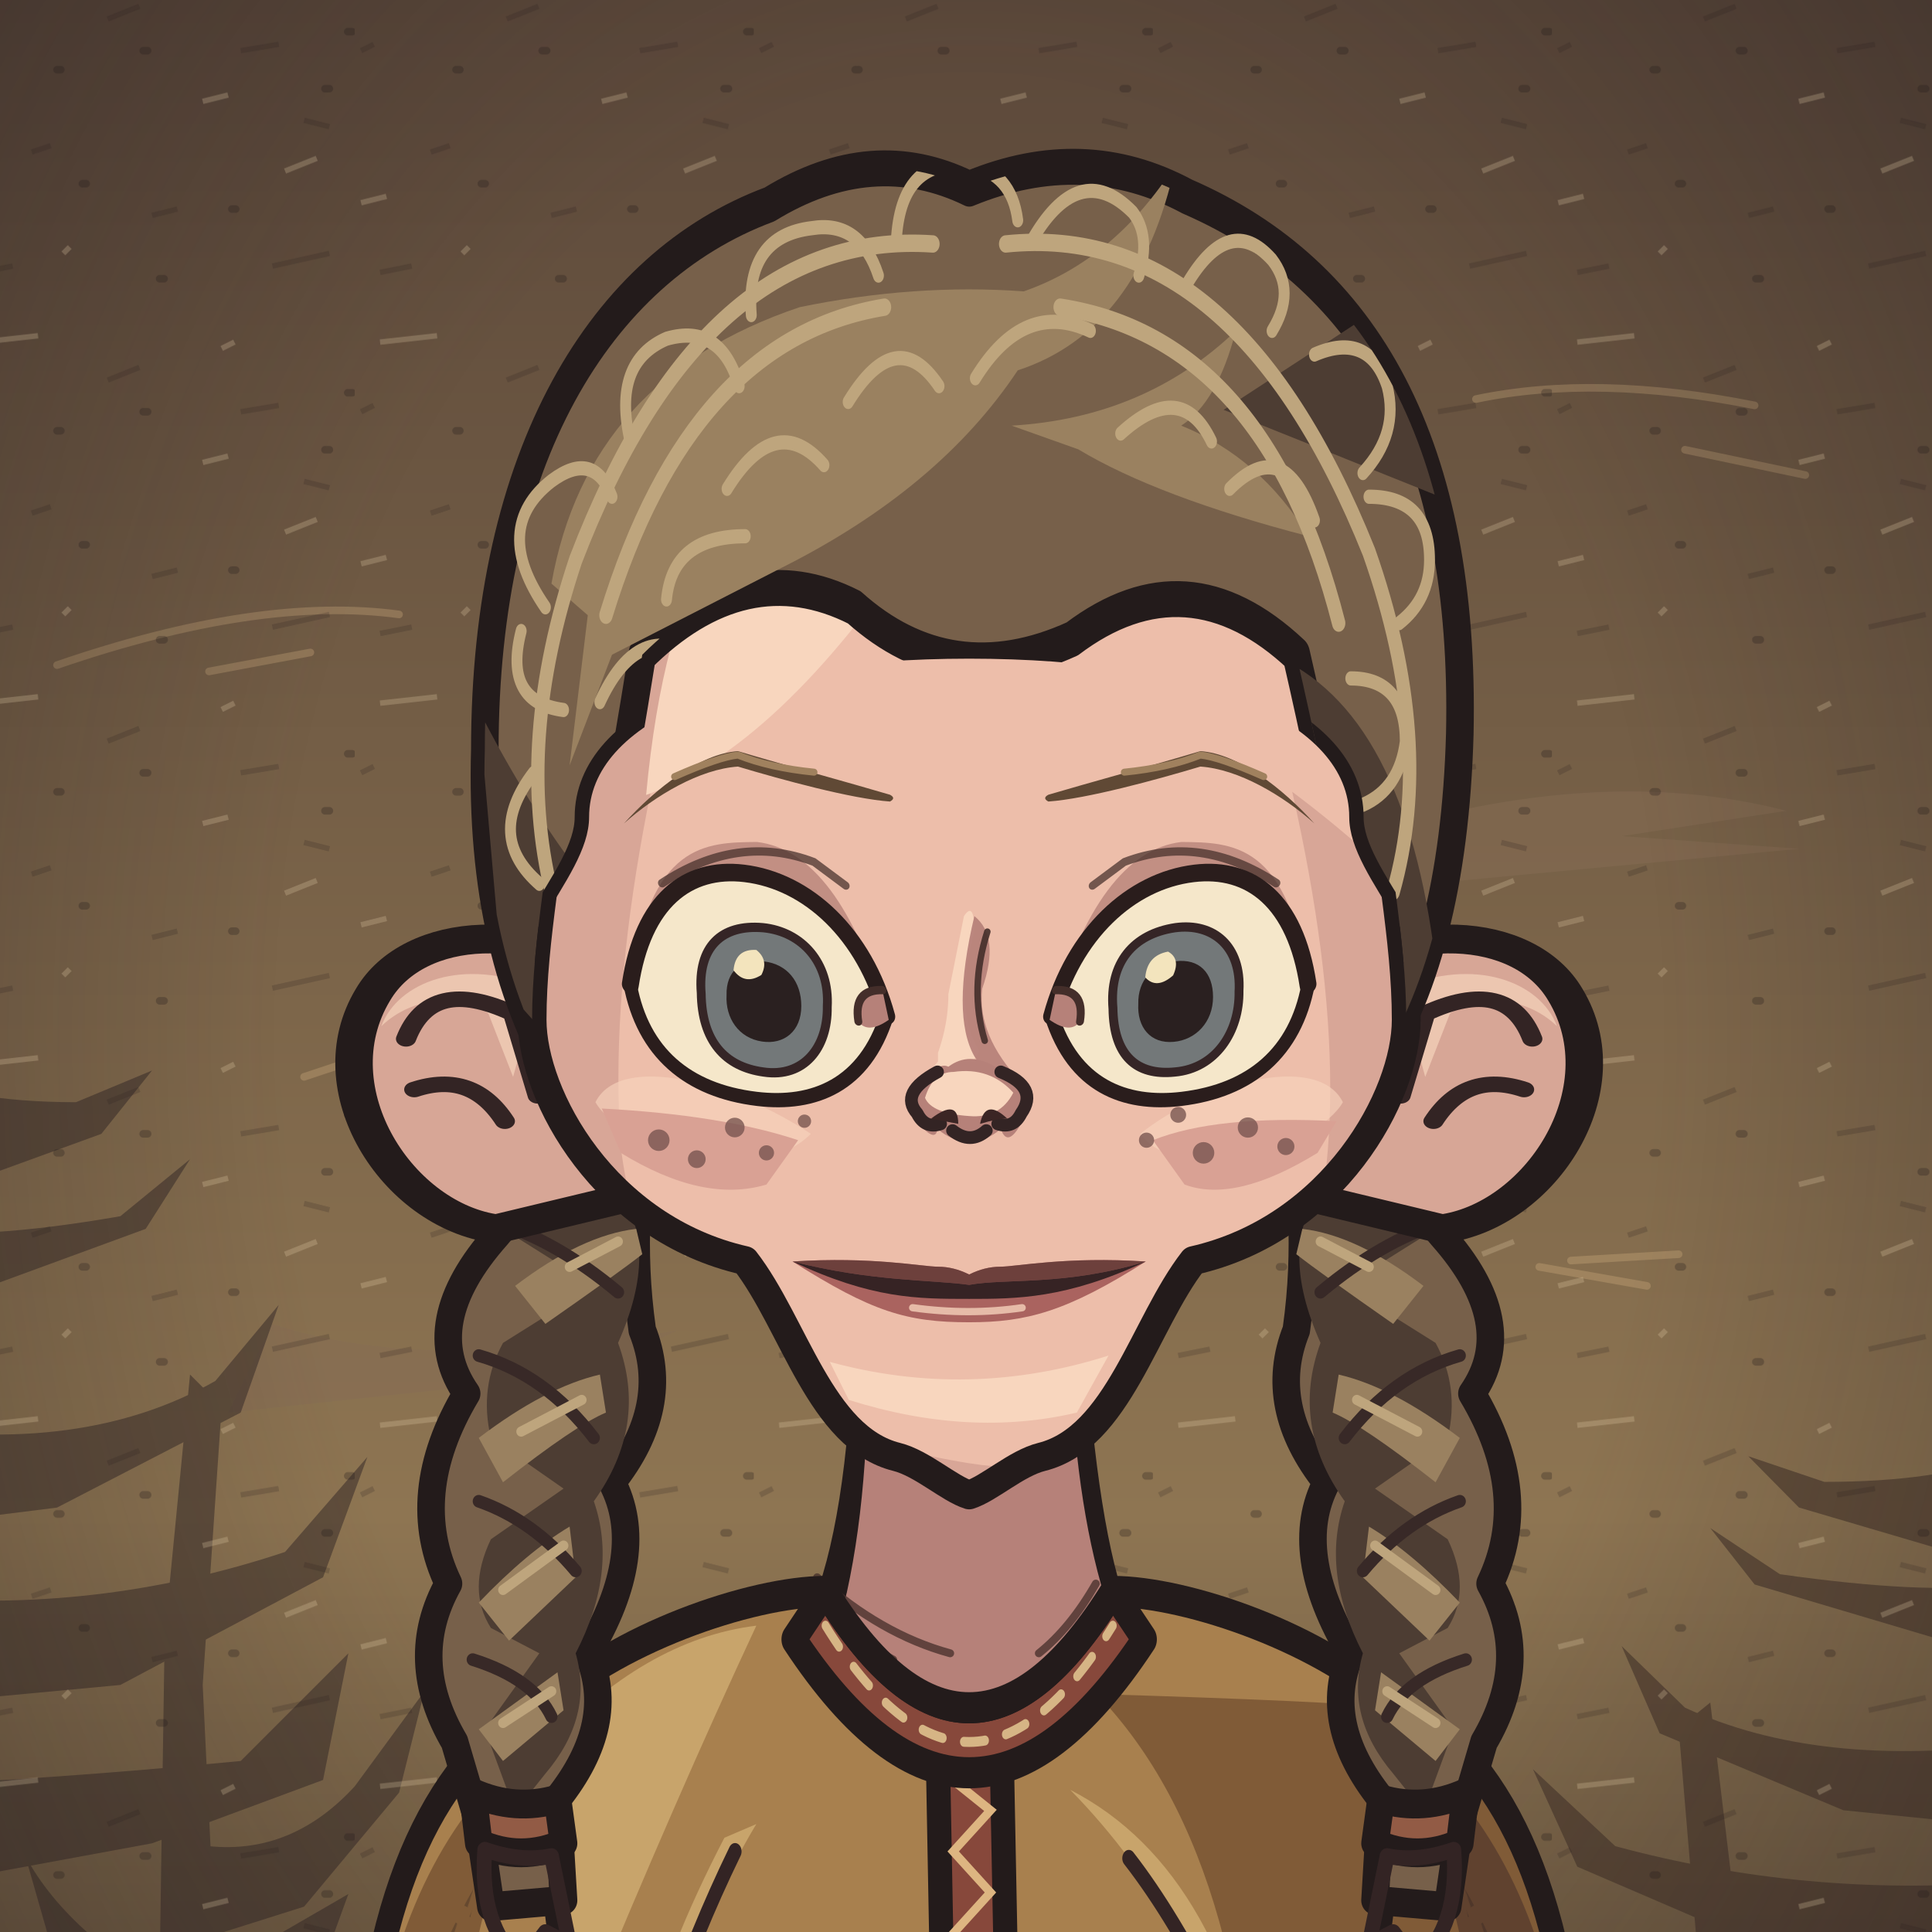
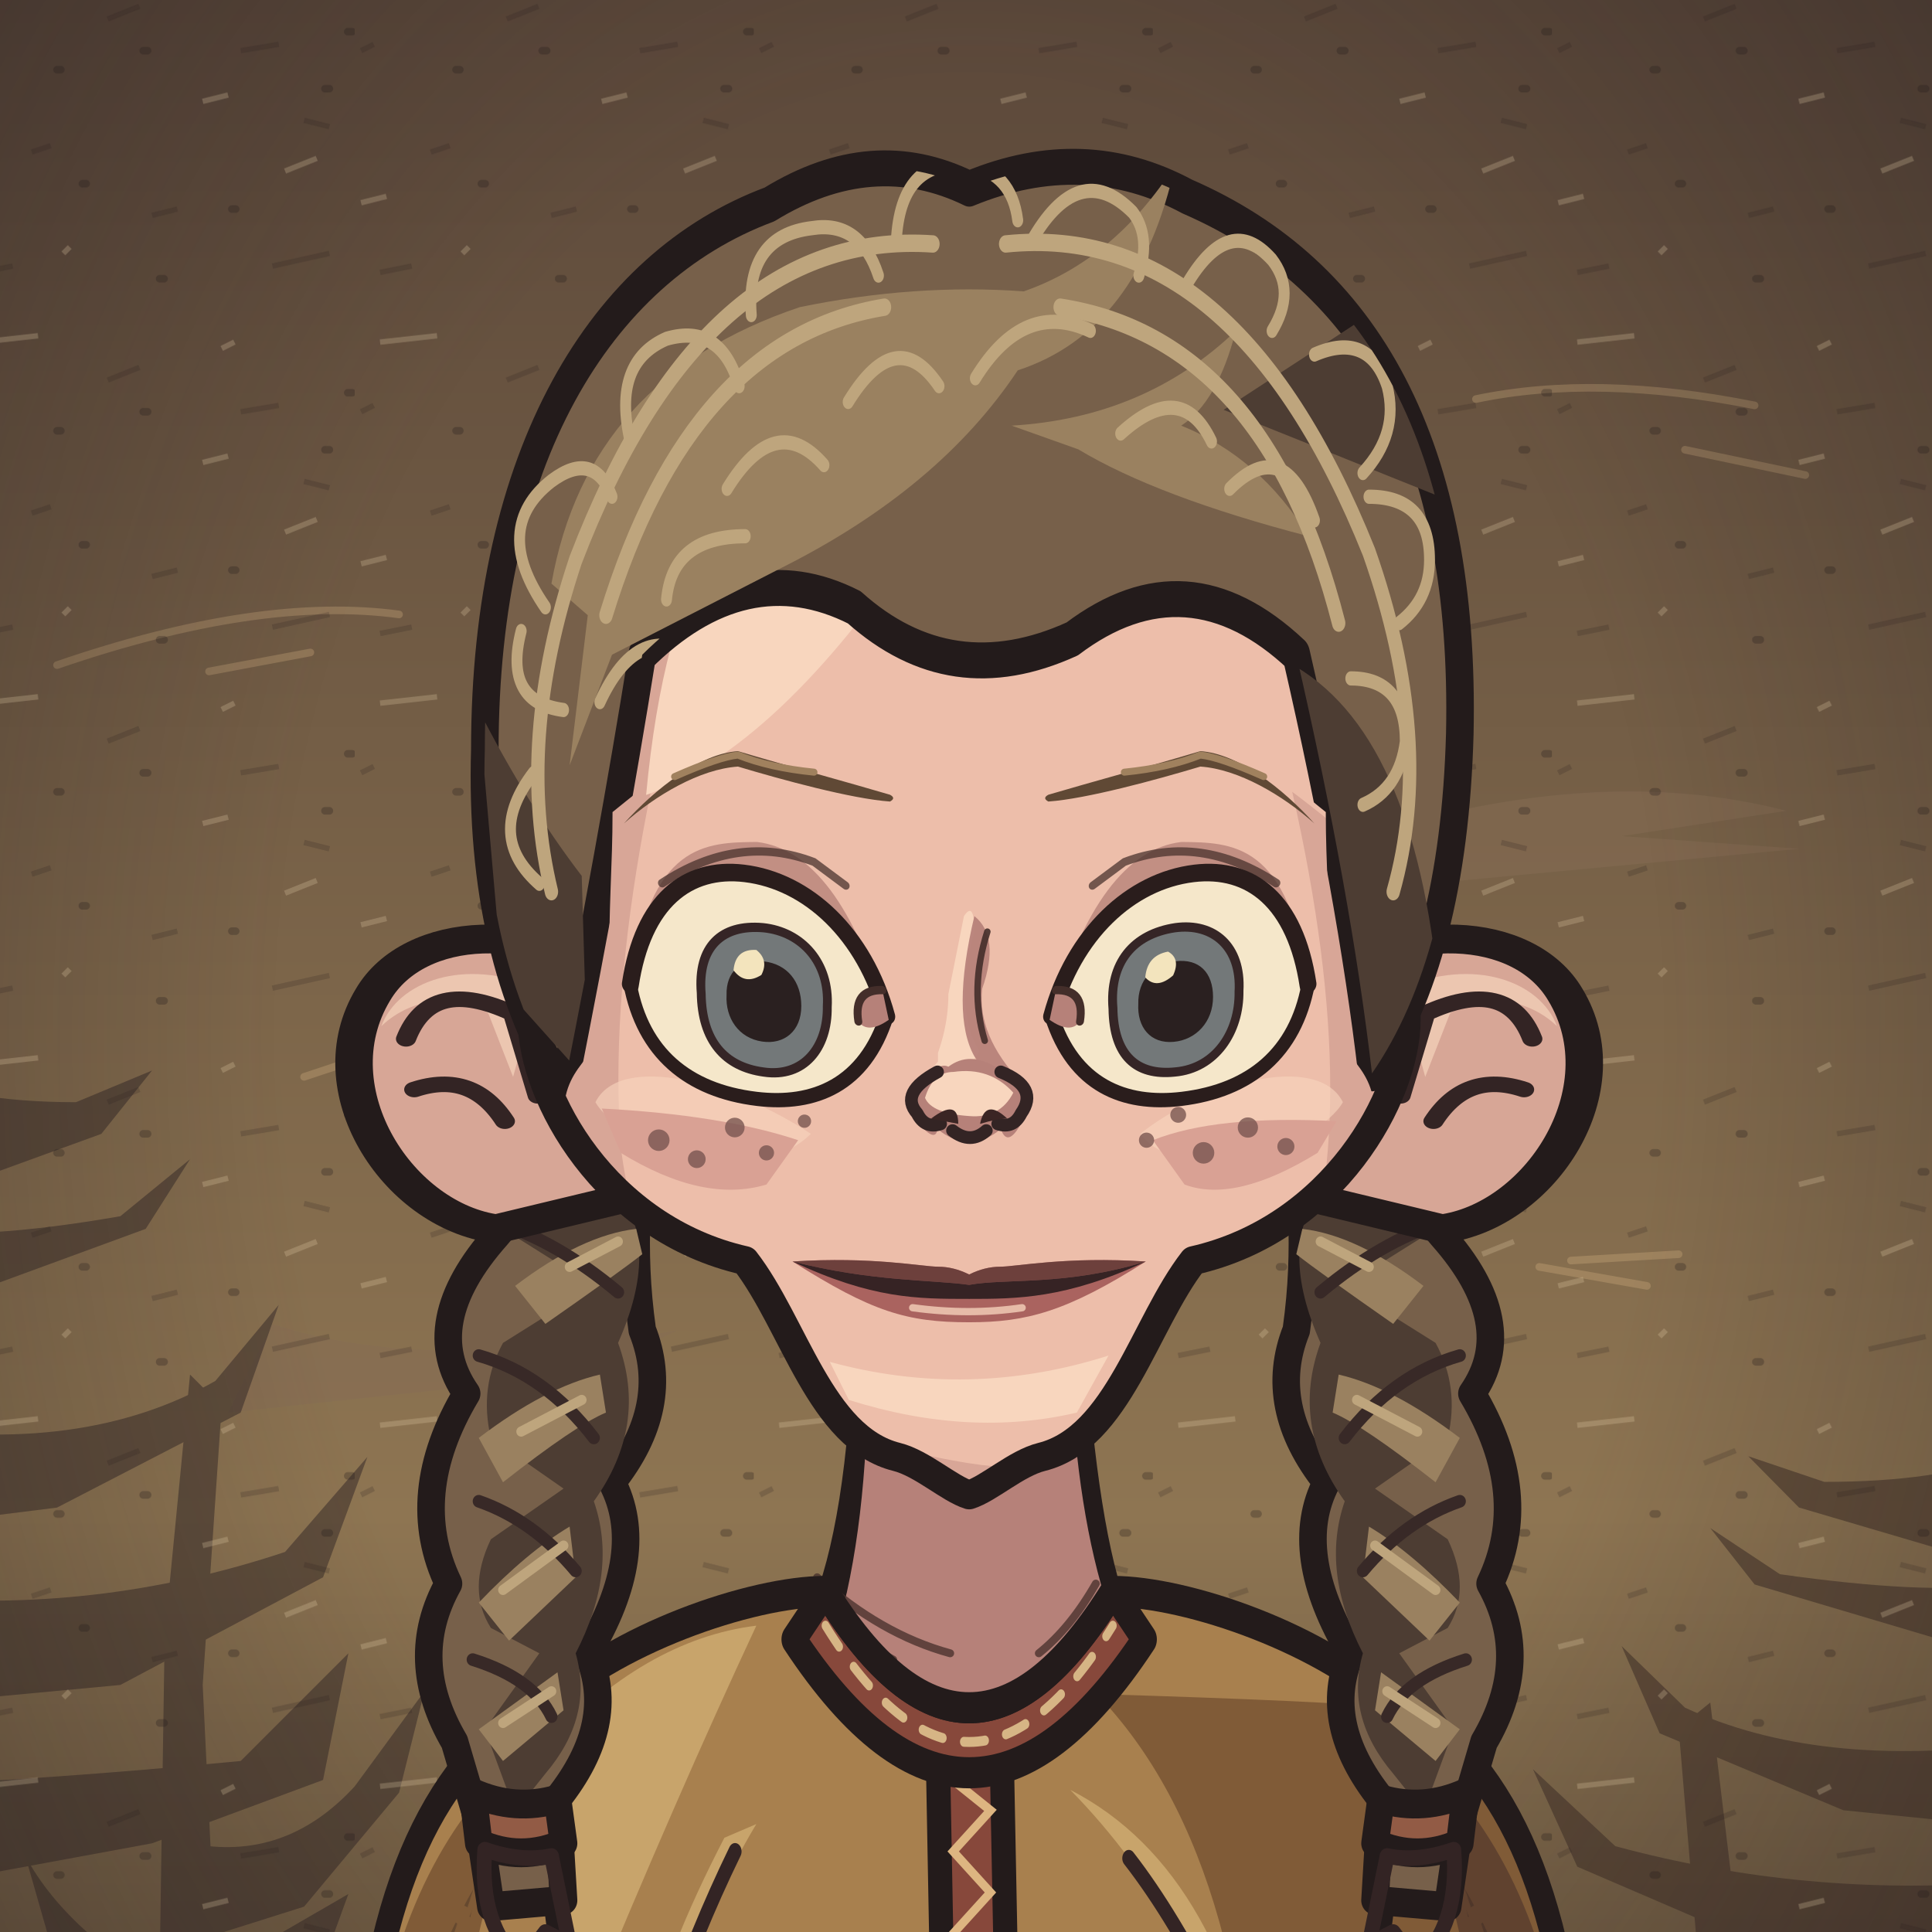
<svg xmlns="http://www.w3.org/2000/svg" xmlns:xlink="http://www.w3.org/1999/xlink" aria-labelledby="title" width="32" height="32" viewBox="7 8 305 305" role="img">
  <defs>
    <style>
      .edge {stroke:#231b1b;stroke-width:4.55;stroke-linecap:round;stroke-linejoin:round}
      .seam {fill:none;stroke:#332424;stroke-width:2.45;stroke-linecap:round;stroke-linejoin:round}
      .etch {fill:none;stroke:#442e2a;stroke-width:1.25;stroke-linecap:round}
      .hair-line {fill:none;stroke:#967661;stroke-width:1.45;stroke-linecap:round}
      .white {fill:#f5e7ca;stroke:#2a1d1c;stroke-width:2.65;stroke-linejoin:round}
      .label {fill:#efdfc1;font:600 20px Georgia,serif}
      .muted {fill:#b8aa96;font:13px 'Segoe UI',sans-serif}
      .section {fill:#dcbb8e;font:600 14px 'Segoe UI',sans-serif}
    </style>
    <linearGradient id="umber" x2="0" y2="1" gradientUnits="objectBoundingBox">
      <stop stop-color="#594639" />
      <stop offset=".56" stop-color="#8e7552" />
      <stop offset="1" stop-color="#3c3029" />
    </linearGradient>
    <linearGradient id="ash" x2="0" y2="1" gradientUnits="objectBoundingBox">
      <stop stop-color="#3b423d" />
      <stop offset=".56" stop-color="#7a7d67" />
      <stop offset="1" stop-color="#242b28" />
    </linearGradient>
    <linearGradient id="rose" x2="0" y2="1" gradientUnits="objectBoundingBox">
      <stop stop-color="#51404a" />
      <stop offset=".56" stop-color="#8a6972" />
      <stop offset="1" stop-color="#372c33" />
    </linearGradient>
    <pattern id="paper-grain" width="63" height="57" patternUnits="userSpaceOnUse">
      <path d="M1 16l2-1m21-4 5-2m16 7 6-1M12 32l3-1m16 11 4-1m20-14 4 1M4 51l5-1m41 0 9-2" fill="none" stroke="#231a1b" stroke-width=".85" opacity=".19" />
      <path d="M4 5l9-1m29 2 2-1M1 40l4-1m12 9 1-1m21-23 4-1m9 12 5-2" fill="none" stroke="#f0dbb5" stroke-width=".85" opacity=".23" />
      <path d="M16 19h.6m13-3h.7m28 6h.7m-39 15h.6m23 4h.6m-12 11h.7m29-39h.7" fill="none" stroke="#21191a" stroke-width="1.2" opacity=".28" stroke-linecap="round" />
    </pattern>
    <pattern id="ink-lines" width="7" height="9" patternUnits="userSpaceOnUse" patternTransform="rotate(28)">
      <path d="M1 -2V10m2.8-8 .6 6m1.9-1v5" stroke="#271d1d" stroke-width=".95" fill="none" opacity=".65" />
    </pattern>
    <radialGradient id="vignette" cx=".5" cy=".39" r=".72">
      <stop offset=".47" stop-color="#20191c" stop-opacity="0" />
      <stop offset="1" stop-color="#20191c" stop-opacity=".48" />
    </radialGradient>
    <g id="firs" fill="currentColor">
      <path d="M10 439Q15 379 12 300L9 220 15 146 15 54 19 80 21 147 28 230 25 326 29 439Z" />
      <path d="M17 169Q27 174 45 174L57 169 49 179 27 187 17 185                M18 194Q29 196 52 192L63 183 56 194 26 205 16 207                M15 225Q46 230 67 218L77 206 71 223 42 238 18 241                M17 252Q48 255 78 245L91 230 84 249 52 266 20 269                M14 282Q40 281 71 278L88 261 84 281 57 291 19 298                M19 312Q43 316 69 310L88 299 84 310 58 322 22 325" />
      <path d="M6 312 0 315V284L11 285M0 266 13 270V250L0 249M0 220 15 221 15 206 0 202                M0 180 16 181V167L0 165M0 141 15 150V138L0 133M0 112 17 127V118L0 104" />
      <path d="M64 440Q55 380 58 324L59 258 63 217 68 222 65 266 68 328 76 440Z                M63 291Q78 294 89 282L100 267 96 283 81 301 62 307                M63 323Q80 323 106 304L98 321 68 339                M63 316Q44 306 37 293L41 307 64 329Z" />
    </g>
    <g id="brambles" fill="none" stroke="currentColor" stroke-linecap="round" stroke-linejoin="round">
      <path stroke-width="3.8" d="M9 440Q13 401 21 380T26 333m-8 57Q39 375 43 352m-28 46Q6 377 0 376M41 440Q41 402 63 385m-20 44q26-6 39-30" />
      <path stroke-width="2" d="M23 364l14-13m-12 4-7-15m20 29 17-4m-15-1 1-11m13 49 2-17m2 14 18-5m-34 32q-12-10-17-10" />
    </g>
    <g id="night-scratches" fill="none" stroke="currentColor" stroke-width="1.2" stroke-linecap="round">
      <path d="M16 113q32-11 54-8m-30 9 16-3m184-40q19-4 44 1m-11 7 19 4                M24 335q33-3 68-16m-44 16 26-4m164-9q31 5 60-3m-39 8 38-3                M27 391q22-6 52-5m168 14q28-8 57-8m-40 11 24-4                M55 178l18-6m177 36 17 3m-12-4 17-1" />
    </g>
    <g id="shirt-setting">
      <rect width="320" height="440" fill="url(#umber)" />
      <path d="M50 217q24 8 64 1l-15 7-56 6m176-90q39-13 70-5l-26 4 28 2-64 6" fill="#856c54" opacity=".5" />
      <use xlink:href="#firs" style="color:#342827" opacity=".52" transform="translate(-26 8)" />
      <use xlink:href="#firs" style="color:#413128" opacity=".58" transform="translate(340 101) scale(-1 .81)" />
      <use xlink:href="#night-scratches" style="color:#dfbb87" opacity=".28" />
      <use xlink:href="#brambles" style="color:#291f22" opacity=".71" />
      <rect width="320" height="440" fill="url(#vignette)" />
      <rect width="320" height="440" fill="url(#paper-grain)" />
    </g>
    <g id="armor-setting">
      <rect width="320" height="440" fill="url(#ash)" />
      <path d="M42 173q49-4 68 3l-43 6 25 3-49 4m151 35q47 10 104-6l-26 14-62 8Z" fill="#707764" opacity=".48" />
      <use xlink:href="#firs" style="color:#27312c" opacity=".64" transform="translate(-36 30)" />
      <use xlink:href="#firs" style="color:#303833" opacity=".75" transform="translate(324 45) scale(-.86 1.03)" />
      <use xlink:href="#brambles" style="color:#252a27" opacity=".62" transform="translate(319 10) scale(-1 1)" />
      <use xlink:href="#night-scratches" style="color:#d8d8a9" opacity=".28" transform="translate(-2 21)" />
      <rect width="320" height="440" fill="url(#vignette)" />
      <rect width="320" height="440" fill="url(#paper-grain)" />
    </g>
    <g id="woman-setting">
      <rect width="320" height="440" fill="url(#rose)" />
      <path d="M44 235q40-4 76-1l-20 6-36 2 19 3-44 5m183-50q35 3 60-3l-24 9-31 2" fill="#775d65" opacity=".6" />
      <use xlink:href="#firs" style="color:#3b2b34" opacity=".58" transform="translate(-20 84) scale(.86 .91)" />
      <use xlink:href="#firs" style="color:#3d2e39" opacity=".68" transform="translate(327 54) scale(-.85 .98)" />
      <path d="M300 440q-2-82-6-173l-9-103 7-35 12 42 9 98 7 171Z                M294 195q-10-18-25-24l-15-1 13-4 11 2 18 15                M285 162q-13-22-34-27l-7 4 7-11 17 4 20 17                M303 242q-18-23-36-27l-13 3 15-9 11 2 21 15" fill="#3a2b33" opacity=".64" />
      <use xlink:href="#brambles" style="color:#2d2229" opacity=".8" transform="translate(12 6)" />
      <use xlink:href="#night-scratches" style="color:#e1b8a8" opacity=".28" transform="translate(0 7)" />
      <rect width="320" height="440" fill="url(#vignette)" />
      <rect width="320" height="440" fill="url(#paper-grain)" />
    </g>
    <pattern id="mail-rings" width="14" height="13" patternUnits="userSpaceOnUse" patternTransform="rotate(-7)">
      <path d="M-1 2q3-3 6 0 1 3-2 5Q0 8-1 5M6 2q3-3 6 0 1 3-2 5Q7 8 6 5M3 8q3-3 6 0 1 3-2 5-3 1-4-2M10 8q3-3 6 0" fill="none" stroke="#2d2c28" stroke-width="1.6" stroke-linecap="round" />
      <path d="M-.5 4q1.5-2 3-1m5 1q1.4-2 3-1M4 10q1.5-2 3-1m4 1q1.4-2 3-1" fill="none" stroke="#9a9b87" stroke-width="1.12" opacity=".78" stroke-linecap="round" />
    </pattern>
    <pattern id="armor-plates" width="47" height="24" patternUnits="userSpaceOnUse" patternTransform="translate(4 4) rotate(2)">
      <path d="M1 0l21 .7 1 18-3 3-17-1-1-4Zm24 1 19-1 2 15-3 7-19-2Z" fill="#85867a" stroke="#352e2a" stroke-width="1.75" stroke-linejoin="round" />
      <path d="M2 2l18 .2-.2 4L5 7 4 17Zm24 0 16-1 1 4-14 2-3 10Z" fill="#a9a58d" />
      <path d="M19 4l4 14-3 3-16-1 13-4Zm22 2 4 10-2 5-17-1 13-4Z" fill="#62655f" />
      <path d="M7 7l1-.5m6 12 3-2m16-7 5-1m-7 5 4-2" fill="none" stroke="#d0c0a0" stroke-width=".9" opacity=".76" />
      <path d="M6 12q2-2 2.7 1-1 2.2-2.7.5Zm12 1q1.8-2 2.4.6-1 2.6-2.5.8Zm11 1q1-2.2 2.8-1-.2 2.9-2.8 2.1Zm12-2q2.2-1.4 2.3.8-1 2.3-2.3.5Z" fill="#3c342d" />
    </pattern>
    <clipPath id="portrait-frame">
      <rect width="320" height="440" />
    </clipPath>
    <clipPath id="wardrobe-torso-mask">
      <path d="M133 273 C119 273 93 280 80 290 C77 305 86 322 84 346 C82 370 91 386 90 400 C89 415 86 431 81 445 H239 C234 431 231 415 230 400 C229 386 238 370 236 346 C234 322 243 305 240 290 C227 280 201 273 187 273 Q160 307 133 273Z" />
    </clipPath>
    <clipPath id="face-shape-clip">
      <path d="M 160 54 C 194 54 221 71 225 128 C 226 143 229 156 229 169 C 229 181 217.52 202 195.4 207 C 187.636 217 183.5 235 171.44 238 C 167.44 239 163.168 243 160 244 C 156.832 243 152.56 239 148.56 238 C 136.5 235 132.364 217 124.6 207 C 102.48 202 91 181 91 169 C 91 156 94 143 95 128 C 99 71 126 54 160 54 Z" />
    </clipPath>
    <clipPath id="face-features-eye-left">
      <path d="M-21 0 C-19 -13 -12 -19 -3 -19 C7 -19 16 -12 19.5 0 C16 11 8 15 -1 15 C-12 15 -19 10 -21 0Z" />
    </clipPath>
    <clipPath id="face-features-eye-right">
      <path d="M-21 0 C-19 -13 -12 -19 -3 -19 C7 -19 16 -12 19.5 0 C16 11 8 15 -1 15 C-12 15 -19 10 -21 0Z" />
    </clipPath>
    <clipPath id="face-features-nose-bridge">
      <path d="M154 144H167V179L172 185V187H149V185L154 179Z" />
    </clipPath>
    <mask id="hair-face-opening" maskUnits="userSpaceOnUse" x="0" y="0" width="320" height="440">
      <rect fill="white" x="0" y="0" width="320" height="440" />
      <g clip-path="url(#face-shape-clip)">
-         <path d="M220 136.982C220 121.982 197 111.982 160 111.982S100 121.982 100 136.982C100 146.982 85 158 85 176V300H235V176C235 158 220 146.982 220 136.982Z" fill="black" />
+         <path d="M103.7 136.2C110.5 130.664 117.5 125.182 123.5 124.782C130.5 126.882 141.5 129.882 149 131.664Q160 139.664 171 131.664C178.5 129.882 189.5 126.882 196.5 124.782C202.5 125.182 209.5 130.664 216.3 136.2C216.3 145.2 216.9 149 216.9 166C216.9 175 224 175 224 184V300H96V184C96 175 103.1 175 103.1 166C103.1 149 103.7 145.2 103.7 136.2Z" fill="black" />
      </g>
    </mask>
    <clipPath id="hair-crown-clip">
      <path d="M93 176Q79 159 80 133C80 96 99 72 127 64Q144 56 160 62Q179 56 196 63C226 73 242 95 241 131Q240 159 226.5 174Q223 151 214 121Q196 108 177 119 Q157 126 141 115 Q123 108 106 121Q101 145 93 176Z" />
    </clipPath>
  </defs>
  <g clip-path="url(#portrait-frame)">
    <use xlink:href="#shirt-setting" />
    <g data-part="neck">
      <g id="face-shape-neck">
        <path d="M 144 219 Q 143 249 137 263 Q 130 270 114 278 L 131 301 189 301 206 278 Q 190 270 183 263 Q 178 250 176 219 Z" fill="#e0b09f" class="edge" />
        <path d="M 144 224 176 224 Q 177 247 182 262 Q 178 275 160 277 Q 142 275 139 266 Q 144 249 144 224 Z" fill="#b68179" />
        <path d="M 136 257 q 10 9 21 12 m -16 -3 7 4 m 32 -12 q -4 7 -9 11" class="etch" opacity=".75" />
      </g>
    </g>
    <g data-part="wardrobe" transform="matrix(0.84 0 0 1.08 25.6 -35.6)">
      <path d="M91 284 C69 291 54 304 48 332 C38 362 37 415 50 445 H92 L109 336Z" fill="#a8804e" class="edge" />
      <path d="M49 337 Q56 308 80 294 Q63 326 64 351 L53 373 Q53 421 64 444 H50 Q35 397 49 337Z" fill="#805b37" />
      <path d="M48 354 Q59 326 68 315 Q59 342 62 359 L45 383Z" fill="url(#ink-lines)" opacity=".44" />
      <path d="M53 376 q10 -11 20 -14 m-18 27 16 -10 M52 414 q4 11 13 21" class="seam" />
      <path d="M54 354 l9 -17 m-9 24 9 -14 m-6 61 10 13" class="etch" />
      <g transform="translate(320 0) scale(-1 1)">
        <path d="M91 284 C69 291 54 304 48 332 C38 362 37 415 50 445 H92 L109 336Z" fill="#805b37" class="edge" />
        <path d="M49 337 Q56 308 80 294 Q63 326 64 351 L53 373 Q53 421 64 444 H50 Q35 397 49 337Z" fill="#60422f" />
        <path d="M48 354 Q59 326 68 315 Q59 342 62 359 L45 383Z" fill="url(#ink-lines)" opacity=".44" />
        <path d="M53 376 q10 -11 20 -14 m-18 27 16 -10 M52 414 q4 11 13 21" class="seam" />
        <path d="M54 354 l9 -17 m-9 24 9 -14 m-6 61 10 13" class="etch" />
      </g>
      <path d="M133 273 C119 273 93 280 80 290 C77 305 86 322 84 346 C82 370 91 386 90 400 C89 415 86 431 81 445 H239 C234 431 231 415 230 400 C229 386 238 370 236 346 C234 322 243 305 240 290 C227 280 201 273 187 273 Q160 307 133 273Z" fill="#a8804e" />
      <g data-part="torso" clip-path="url(#wardrobe-torso-mask)">
        <path d="M80 296 Q99 280 120 278 Q105 303 88 335Z" fill="#c8a46b" />
        <path d="M184 288 Q227 289 240 290 L257 444 H217 Q226 405 214 371 Q215 313 184 288Z" fill="#805b37" />
        <path d="M81 344 Q91 359 87 381 L72 402 L64 359Z" fill="#805b37" />
        <path d="M207 371 Q223 390 235 386 L234 416 L220 412Z" fill="url(#ink-lines)" opacity=".42" />
        <path d="M120 307 Q103 329 98 361 Q92 342 114 309Z M179 302 Q209 314 216 353 Q203 321 179 302Z" fill="#c8a46b" />
        <path d="M133 409 Q124 426 123 444 H113 Q119 423 133 409Z M174 412 Q184 426 192 445 H177Z" fill="#c8a46b" />
        <path d="M116 311 Q101 335 95 360 M190 312 Q207 329 225 367 M150 338 q-3 22 3 42 m11 -31 6 35 M129 421 l-7 24 m60 -28 8 27" class="seam" />
        <path d="M101 369 l-7 16 m12 -12 -6 12 M222 355 l6 19 m-11 -12 5 15 M143 367 l2 14 m65 44 4 13" class="etch" />
        <path d="M154 292h12l1 40-12 2Z" fill="#87483b" class="edge" />
        <path d="M156 300l8 5-7 6 7 6-7 6 7 5" fill="none" stroke="#ddb581" stroke-width="1.4" />
        <path d="M133 273 Q160 307 187 273 L193 280 Q160 319 127 280Z" fill="#87483b" class="edge" />
        <path d="M133 278 Q160 312 187 278" fill="none" stroke="#d6b585" stroke-width="1.45" stroke-dasharray="4 4" stroke-linecap="round" />
      </g>
      <path d="M133 273 C119 273 93 280 80 290 C77 305 86 322 84 346 C82 370 91 386 90 400 C89 415 86 431 81 445 H239 C234 431 231 415 230 400 C229 386 238 370 236 346 C234 322 243 305 240 290 C227 280 201 273 187 273 Q160 307 133 273Z" fill="none" class="edge" />
      <g data-part="belt" clip-path="url(#wardrobe-torso-mask)">
        <path d="M96 396 Q160 414 224 395 L223 413 Q160 430 97 414Z" fill="#574034" class="edge" />
        <path d="M99 400 Q160 417 221 399 L221 403 Q160 420 100 404Z" fill="#916649" />
        <path d="M101 410 Q160 426 219 409" fill="none" stroke="#bd9369" stroke-width="1.35" stroke-dasharray="3 3" stroke-linecap="round" />
        <path d="M149 402l24 -1 5 4-1 13-5 4-24 -1-5 -4v-11Z M151 407l-1 9 20 1 1 -11Z" fill="#c69657" fill-rule="evenodd" stroke="#372621" stroke-width="2.9" stroke-linejoin="round" />
        <path d="M156 412l16 -1m-25 -4 8 -2" fill="none" stroke="#e9b97b" stroke-width="2" stroke-linecap="round" />
      </g>
    </g>
    <g id="hair-braid" transform="matrix(0.956 0 0 1 7.059 0)">
      <g transform="translate(0 10)">
        <path d="M220 155C232 169 227 181 238 193Q251 207 243 218q10 16 3 30 7 12-1 25l-4 13-2 13-12-1 1-16q-10-12-5-23-10-16-4-27-10-12-5-24C218 181 208 169 220 155Z" fill="#77604a" class="edge" />
        <path d="M229 184Q235 188 237 192l-15 9 15 9q4 7 2 15l-12 8 12 8q4 8 0 14l-8 4 9 12-5 13-5-6q-8-9-5-19-7-13-3-24-9-12-4-25-7-15 0-24Z" fill="#4d3d33" />
        <path d="M215 192q9 1 20 9l-5 6q-12-8-16-11Zm6 23q9 2 20 10l-4 7q-12-9-17-11Zm5 24q7 4 15 12l-5 6-11-10Zm2 23 13 9-4 5-10-8Z" fill="#9a8160" />
        <path d="M218 202q10-8 20-11m-16 34q8-10 19-13m-16 34q7-8 16-11m-12 34q3-6 13-9" fill="none" stroke="#382927" stroke-width="2" stroke-linecap="round" stroke-linejoin="round" />
        <path d="M218 194l8 4m-2 21 10 5m-7 18 10 7m-8 16 8 5" fill="none" stroke="#bea57d" stroke-width="1.6" stroke-linecap="round" stroke-linejoin="round" />
        <path d="M228 282q7 2 14-1l-1 8q-7 3-14 0Z" fill="#925b45" class="edge" />
        <path d="M229 291q5 1 11-1 1 12-6 18l-4-5-4 2Z" fill="#4d3d33" class="seam" />
      </g>
      <g transform="translate(320 0) scale(-1 1)">
        <g transform="translate(0 10)">
          <path d="M220 155C232 169 227 181 238 193Q251 207 243 218q10 16 3 30 7 12-1 25l-4 13-2 13-12-1 1-16q-10-12-5-23-10-16-4-27-10-12-5-24C218 181 208 169 220 155Z" fill="#77604a" class="edge" />
          <path d="M229 184Q235 188 237 192l-15 9 15 9q4 7 2 15l-12 8 12 8q4 8 0 14l-8 4 9 12-5 13-5-6q-8-9-5-19-7-13-3-24-9-12-4-25-7-15 0-24Z" fill="#4d3d33" />
          <path d="M215 192q9 1 20 9l-5 6q-12-8-16-11Zm6 23q9 2 20 10l-4 7q-12-9-17-11Zm5 24q7 4 15 12l-5 6-11-10Zm2 23 13 9-4 5-10-8Z" fill="#9a8160" />
          <path d="M218 202q10-8 20-11m-16 34q8-10 19-13m-16 34q7-8 16-11m-12 34q3-6 13-9" fill="none" stroke="#382927" stroke-width="2" stroke-linecap="round" stroke-linejoin="round" />
          <path d="M218 194l8 4m-2 21 10 5m-7 18 10 7m-8 16 8 5" fill="none" stroke="#bea57d" stroke-width="1.6" stroke-linecap="round" stroke-linejoin="round" />
          <path d="M228 282q7 2 14-1l-1 8q-7 3-14 0Z" fill="#925b45" class="edge" />
          <path d="M229 291q5 1 11-1 1 12-6 18l-4-5-4 2Z" fill="#4d3d33" class="seam" />
        </g>
      </g>
    </g>
    <g id="face-shape">
      <g id="face-shape-ears">
        <g transform="translate(101 179) scale(-1.3 1)">
          <path d="M -4 -15 C 7 -26 22 -25 27 -14 C 34 1 24 21 12 23 L -4 18 Z" fill="#d7a696" class="edge" />
          <path d="M 7 -15 C 16 -20 24 -16 26 -9 C 22 -14 16 -14 13 -11 L 10 -1 Z" fill="#f8d6be" opacity=".66" />
          <path d="M 23 -7 Q 20 -17 10 -11 L 7 2 M 22 1 Q 15 -2 11 6" class="seam" />
        </g>
        <g transform="translate(219 179) scale(1.3 1)">
          <path d="M -4 -15 C 7 -26 22 -25 27 -14 C 34 1 24 21 12 23 L -4 18 Z" fill="#d7a696" class="edge" />
          <path d="M 7 -15 C 16 -20 24 -16 26 -9 C 22 -14 16 -14 13 -11 L 10 -1 Z" fill="#f8d6be" opacity=".66" />
          <path d="M 23 -7 Q 20 -17 10 -11 L 7 2 M 22 1 Q 15 -2 11 6" class="seam" />
        </g>
      </g>
      <path d="M 160 54 C 194 54 221 71 225 128 C 226 143 229 156 229 169 C 229 181 217.52 202 195.4 207 C 187.636 217 183.5 235 171.44 238 C 167.44 239 163.168 243 160 244 C 156.832 243 152.56 239 148.56 238 C 136.5 235 132.364 217 124.6 207 C 102.48 202 91 181 91 169 C 91 156 94 143 95 128 C 99 71 126 54 160 54 Z" fill="#edbeaa" />
      <g clip-path="url(#face-shape-clip)">
        <path d="M 70 141 Q 104 91 123 84 Q 102 148 105 189 Q 110 231 160 239 Q 192 244 211 214 Q 223 186 211 133 Q 235 151 250 174 L 250 265 70 265 Z" fill="#d8a697" />
        <path d="M 109 133.5 Q 114 80 142 79 Q 173 70 195 88 Q 174 79 152 93 Q 130 126 109 133.5 Z" fill="#f8d6be" />
        <g transform="translate(160 0) scale(-1 1)">
          <path d="M 25 187 C 37 179 55 174 59 182 C 55 189 34 196 25 187 Z" fill="#f8d6be" opacity=".605" />
          <path d="M 27 188 Q 39 184 58 183 L 55 190 Q 42 198 32 195 Z" fill="#d9a194" />
        </g>
        <g transform="translate(160 0) scale(1 1)">
          <path d="M 27 187 C 37 179 55 174 59 182 C 55 189 34 196 27 187 Z" fill="#f8d6be" opacity=".605" />
          <path d="M 29 188 Q 39 184 58 185 L 55 190 Q 42 198 34 195 Z" fill="#d9a194" />
        </g>
        <path d="M 92 183 Q 99 211 120 232 L 132 247 119 248 Q 98 234 85 212 Z M 229 184 Q 224 217 203 241 L 193 250 209 247 Q 230 233 240 211 Z" fill="url(#ink-lines)" opacity=".14" />
        <path d="M 138 223 Q 160 229 182 222 L 177 231 Q 160 235 141 229 Z" fill="#f8d6be" />
        <circle cx="111" cy="188" r="1.7" fill="#76534e" opacity=".78" />
        <circle cx="117" cy="191" r="1.4" fill="#76534e" opacity=".78" />
        <circle cx="123" cy="186" r="1.55" fill="#76534e" opacity=".78" />
        <circle cx="128" cy="190" r="1.2" fill="#76534e" opacity=".78" />
        <circle cx="134" cy="185" r="1.05" fill="#76534e" opacity=".78" />
        <circle cx="188" cy="188" r="1.2" fill="#76534e" opacity=".78" />
        <circle cx="193" cy="184" r="1.25" fill="#76534e" opacity=".78" />
        <circle cx="197" cy="190" r="1.7" fill="#76534e" opacity=".78" />
        <circle cx="204" cy="186" r="1.6" fill="#76534e" opacity=".78" />
        <circle cx="210" cy="189" r="1.35" fill="#76534e" opacity=".78" />
      </g>
      <path d="M 160 54 C 194 54 221 71 225 128 C 226 143 229 156 229 169 C 229 181 217.52 202 195.4 207 C 187.636 217 183.5 235 171.44 238 C 167.44 239 163.168 243 160 244 C 156.832 243 152.56 239 148.56 238 C 136.5 235 132.364 217 124.6 207 C 102.48 202 91 181 91 169 C 91 156 94 143 95 128 C 99 71 126 54 160 54 Z" fill="none" class="edge" />
    </g>
    <g clip-path="url(#face-shape-clip)">
      <g data-part="eyes">
        <g transform="matrix(1 0.12 0 1.04 127.5 166)">
          <path d="M-21 0 C-18 -22 -9 -23 -1 -24 Q12 -24 19.5 0Z" fill="#b68179" opacity=".78" />
          <path d="M-16 -16 Q-4 -25 8 -22 L13 -19" class="etch" opacity=".72" />
          <path d="M-21 0 C-19 -13 -12 -19 -3 -19 C7 -19 16 -12 19.5 0 C16 11 8 15 -1 15 C-12 15 -19 10 -21 0Z" class="white" style="stroke-width:2.15" />
          <g clip-path="url(#face-features-eye-left)">
            <g transform="translate(0 0) scale(1 1)">
              <path d="M-9.8 0 C-10.4 -7 -6.6 -10.9 0 -11.1 C6.1 -11.2 10.5 -7 10.1 -.3 C10.2 5.9 6.4 11 0 10.8 C-6.1 10.7 -9.7 7.2 -9.8 0Z" fill="#737879" stroke="#352526" stroke-width="1.4" />
              <path d="M-5.8 -.2C-5.9-3.8-3.5-6 .1-6 3.8-6 6-3.6 6 .1 6 3.9 3.3 6.3-.2 6.2-3.9 6.1-6 3.3-5.8-.2Z" fill="#2a2020" />
              <path d="M-4.7-4.1Q-4.4-7.4-1.1-7.6 .9-6.3-.3-3.9-2.9-2-4.7-4.1Z" fill="#f3e4bd" />
            </g>
          </g>
          <path d="M-21 0 C-19 -13 -12 -19 -3 -19 C7 -19 16 -12 19.5 0" fill="none" stroke="#2a1d1c" stroke-width="2.65" stroke-linecap="round" />
          <path d="M18.8 -3.8 Q14.2 -3.4 15 1.4 Q16.5 3.2 19.8 .6Z" fill="#b68179" />
          <path d="M18.8 -3.8 Q14.2 -3.4 15 1.4" class="etch" />
        </g>
        <g transform="matrix(-1 0.12 0 1.04 192.5 166)">
          <path d="M-21 0 C-18 -22 -9 -23 -1 -24 Q12 -24 19.5 0Z" fill="#b68179" opacity=".78" />
          <path d="M-16 -16 Q-4 -25 8 -22 L13 -19" class="etch" opacity=".72" />
          <path d="M-21 0 C-19 -13 -12 -19 -3 -19 C7 -19 16 -12 19.5 0 C16 11 8 15 -1 15 C-12 15 -19 10 -21 0Z" class="white" style="stroke-width:2.15" />
          <g clip-path="url(#face-features-eye-right)">
            <g transform="translate(0 0) scale(-1 1)">
              <path d="M-9.8 0 C-10.4 -7 -6.6 -10.9 0 -11.1 C6.1 -11.2 10.5 -7 10.1 -.3 C10.2 5.9 6.4 11 0 10.8 C-6.1 10.7 -9.7 7.2 -9.8 0Z" fill="#737879" stroke="#352526" stroke-width="1.4" />
              <path d="M-5.8 -.2C-5.9-3.8-3.5-6 .1-6 3.8-6 6-3.6 6 .1 6 3.9 3.3 6.3-.2 6.2-3.9 6.1-6 3.3-5.8-.2Z" fill="#2a2020" />
              <path d="M-4.7-4.1Q-4.4-7.4-1.1-7.6 .9-6.3-.3-3.9-2.9-2-4.7-4.1Z" fill="#f3e4bd" />
            </g>
          </g>
          <path d="M-21 0 C-19 -13 -12 -19 -3 -19 C7 -19 16 -12 19.5 0" fill="none" stroke="#2a1d1c" stroke-width="2.65" stroke-linecap="round" />
          <path d="M18.8 -3.8 Q14.2 -3.4 15 1.4 Q16.5 3.2 19.8 .6Z" fill="#b68179" />
          <path d="M18.8 -3.8 Q14.2 -3.4 15 1.4" class="etch" />
        </g>
      </g>
      <g data-part="brows">
        <g transform="matrix(1 0 0 1 127.5 135)">
          <path d="M-22 3 C-17 -2.536 -10 -8.018 -4 -8.418 C3 -6.318 14 -3.318 20 -1.536 Q21 -1 20 -0.464 C14 -0.882 3 -3.882 -4 -5.982 C-10 -5.582 -17 -1.464 -22 3Z" fill="#604935" />
          <path d="M-14 -4.4 Q-7 -7.5 -4 -7.8 Q1 -5.8 8 -5.1" fill="none" stroke="#a0815e" stroke-width="1.1" stroke-linecap="round" />
        </g>
        <g transform="matrix(-1 0 0 1 192.5 135)">
          <path d="M-22 3 C-17 -2.536 -10 -8.018 -4 -8.418 C3 -6.318 14 -3.318 20 -1.536 Q21 -1 20 -0.464 C14 -0.882 3 -3.882 -4 -5.982 C-10 -5.582 -17 -1.464 -22 3Z" fill="#604935" />
          <path d="M-14 -4.4 Q-7 -7.5 -4 -7.8 Q1 -5.8 8 -5.1" fill="none" stroke="#a0815e" stroke-width="1.1" stroke-linecap="round" />
        </g>
      </g>
      <g data-part="nose" transform="translate(160 160) scale(.82 .82) translate(-160 -160)">
        <g clip-path="url(#face-features-nose-bridge)">
          <path d="M159 151 Q161 148 161 154 Q157 169 162 177 L158 183 152 182 Q156 174 156 166Z" fill="#f8d6be" />
          <path d="M161 151 Q166 155 162.5 165 Q161.5 174 170 183 L167 187 161 178 Q156.5 170 161 151Z" fill="#b68179" opacity=".93" />
          <path d="M163.5 154 Q160 165 163 175" class="etch" opacity=".9" />
        </g>
        <path d="M156 180 Q160 177 165 180 C167 180 166.09 180 168.5 182 Q172.5 186 170.5 190 Q167.5 196 166.09 192 Q160 197 153.91 192 Q153.5 195 149.5 190 Q147.5 186 151.5 183 Q154 179 156 180Z" fill="#b68179" />
        <path d="M157 181 Q164 180 168.5 185 Q165.95 190 160 189.5 Q152.775 189 151.5 186 Q153 181 157 181Z" fill="#f8d6be" />
        <path d="M153.91 181 Q146.5 185 150.0 189 Q151.5 192 154.5 191 M166.09 181 Q173.5 184 170.0 189 Q168.5 192 165.5 191" class="seam" />
        <path d="M152.65 190 q5.25 -4 5.25 1 q-5.25 -1 -5.25 -1Z M162.1 191 q1 -5 5.25 -1 q-2 0 -5.25 1Z" fill="#3b2524" />
        <path d="M156.8 192.3 Q160.25 195 163.3 192.3" class="seam" />
      </g>
      <g data-part="mouth" transform="translate(160 160) scale(.82 .82) translate(-160 -160)">
        <path d="M126 217.5 C141.3 216.5 151 218.5 154 218.5 Q157 218.5 160 220.0 Q163 218.5 166 218.5 C169 218.5 178.7 216.5 194 217.5 C178.7 227.2 171 229.2 160 229.2 C148 229.2 141.3 227.2 126 217.5Z" fill="#aa635f" />
        <path d="M126 217.5 C141.3 216.5 151 218.5 154 218.5 Q157 218.5 160 220.0 Q163 218.5 166 218.5 C169 218.5 178.7 216.5 194 217.5 C178.7 222.25 167 220.7 160 222 C153 221 141.3 221.4 126 217.5Z" fill="#56322f" opacity=".72" />
        <path d="M126 217.5 C141.3 221.4 153 221 160 222 C167 220.7 178.7 222.25 194 217.5 C178.7 224.7 169 224.7 160 224.7 C150 224.7 141.3 224.7 126 217.5Z" fill="#362324" />
        <path d="M149.12 226.4 Q160 227.9 170.2 226.4" fill="none" stroke="#f8d6be" stroke-width="1.4" stroke-linecap="round" opacity=".76" />
      </g>
    </g>
    <g id="hair-front">
      <g mask="url(#hair-face-opening)">
        <g transform="matrix(0.956 0 0 1.247 7.059 -39.529)">
          <path d="M93 176Q79 159 80 133C80 96 99 72 127 64Q144 56 160 62Q179 56 196 63C226 73 242 95 241 131Q240 159 226.5 174Q223 151 214 121Q196 108 177 119 Q157 126 141 115 Q123 108 106 121Q101 145 93 176Z" fill="#77604a" class="edge" />
          <g clip-path="url(#hair-crown-clip)">
            <path d="M91 112q6-26 41-35 19-3 37-2 15-4 25-16-6 21-26 26-13 15-39 25l-28 11-7 14 3-19Zm76-20q22-1 37-12-3 9-9 12 13 4 21 14-25-5-38-11Z" fill="#9a8160" />
            <path d="M79 128q8 12 17 21l1 26-14-12Zm123-38 26-13 13 25Z M210 121q22 7 27 39l-11 21Z" fill="#4d3d33" />
            <path d="M154 69Q116 67 95 109Q85 132 91 151M146 77Q114 81 100 116 M166 69Q204 66 226 108Q237 132 230 151M175 77Q209 81 221 117" fill="none" stroke="#bea57d" stroke-width="2.2" stroke-linecap="round" stroke-linejoin="round" />
            <path d="M90 115q-9-10 1-16 7-4 10 2m3-7q-3-10 6-13 9-2 12 6m2-9q-1-10 10-11 8-1 11 6m3-5q1-10 12-9 7 1 8 7m2 3q8-11 17-4 3 3 1 8m8 1q7-9 14-3 4 4 0 9m7 3q9-3 12 4 2 6-4 11m1 3q10 0 10 8 0 5-5 8M93 128q-10-1-7-10m13 9q6-10 15-6m-4-7q1-8 13-8m-3-6q8-10 16-3m4-8q8-10 15-2m6-1q8-10 19-6m5 13q10-7 15 1m3 6q9-7 14 4m6 20q9 0 9 8-1 6-7 8M89 150q-9-6-1-14" fill="none" stroke="#bea57d" stroke-width="1.8" stroke-linecap="round" stroke-linejoin="round" />
          </g>
-           <g clip-path="url(#hair-crown-clip)">
-             <g transform="matrix(1.046 0 0 0.802 -7.385 31.698)" clip-path="url(#face-shape-clip)">
-               <path d="M220 136.982C220 121.982 197 111.982 160 111.982S100 121.982 100 136.982C100 146.982 85 158 85 176V300H235V176C235 158 220 146.982 220 136.982Z" fill="none" class="edge" />
-             </g>
-           </g>
        </g>
      </g>
    </g>
  </g>
</svg>
